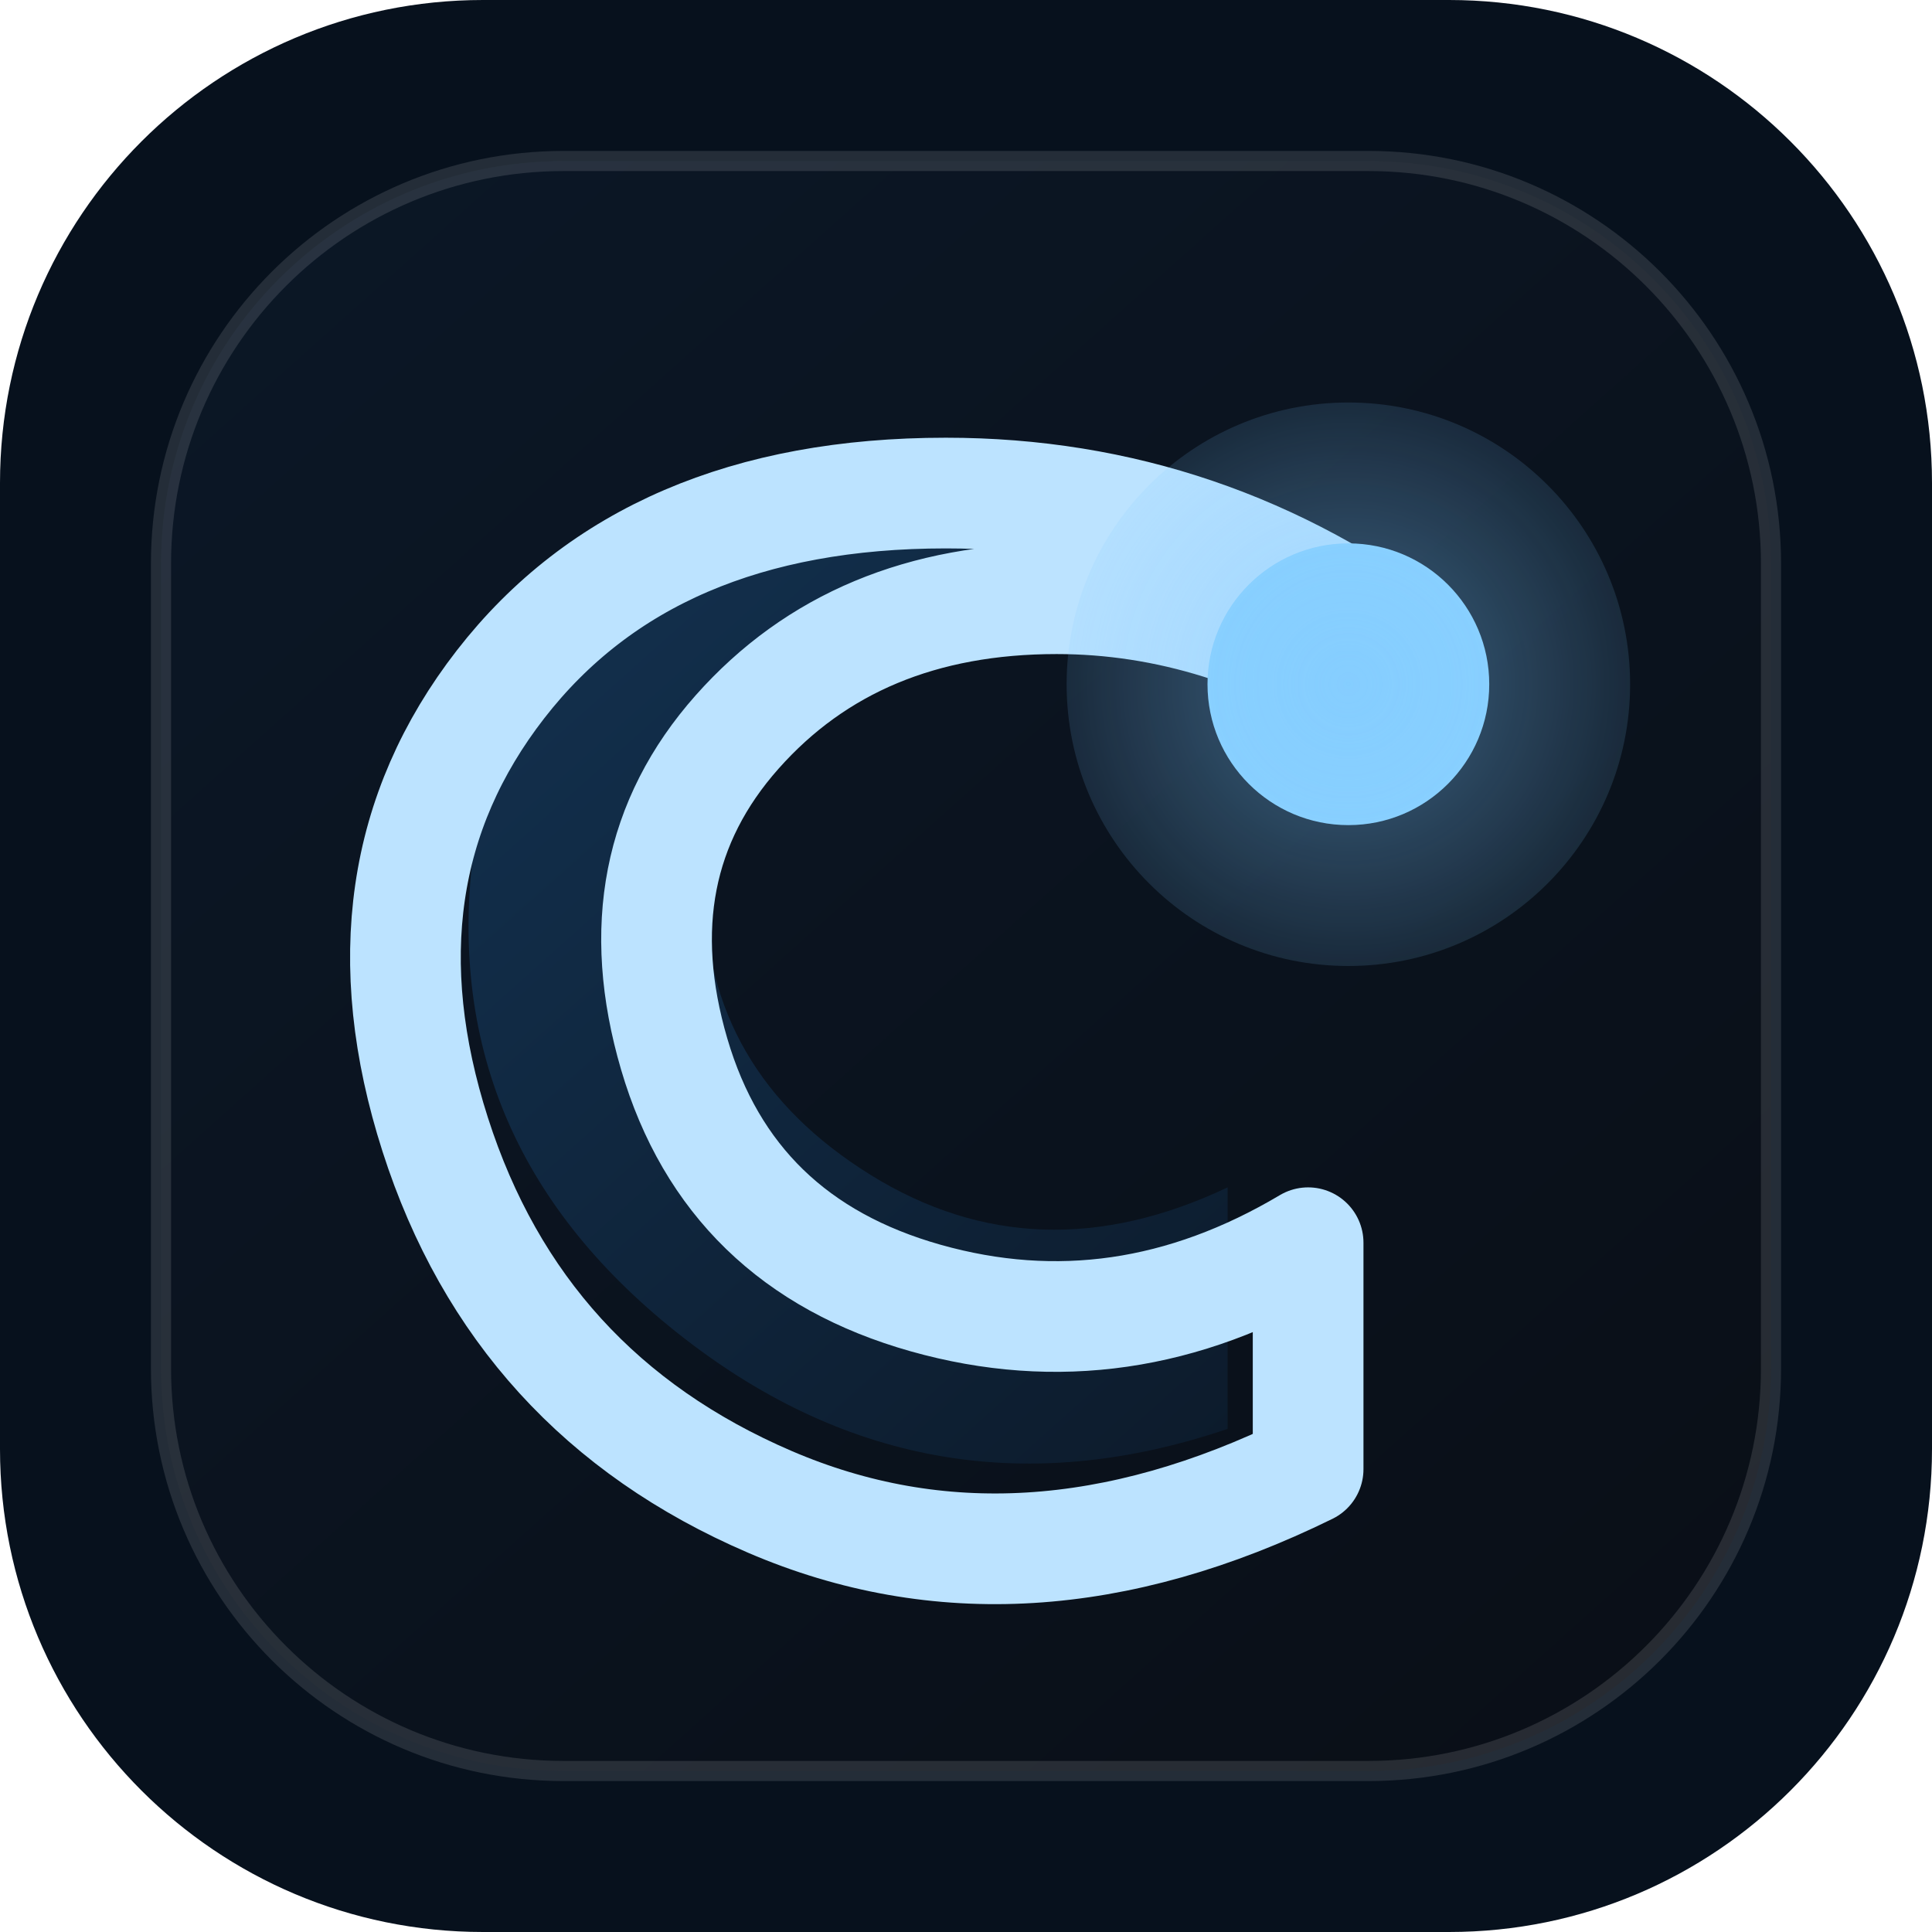
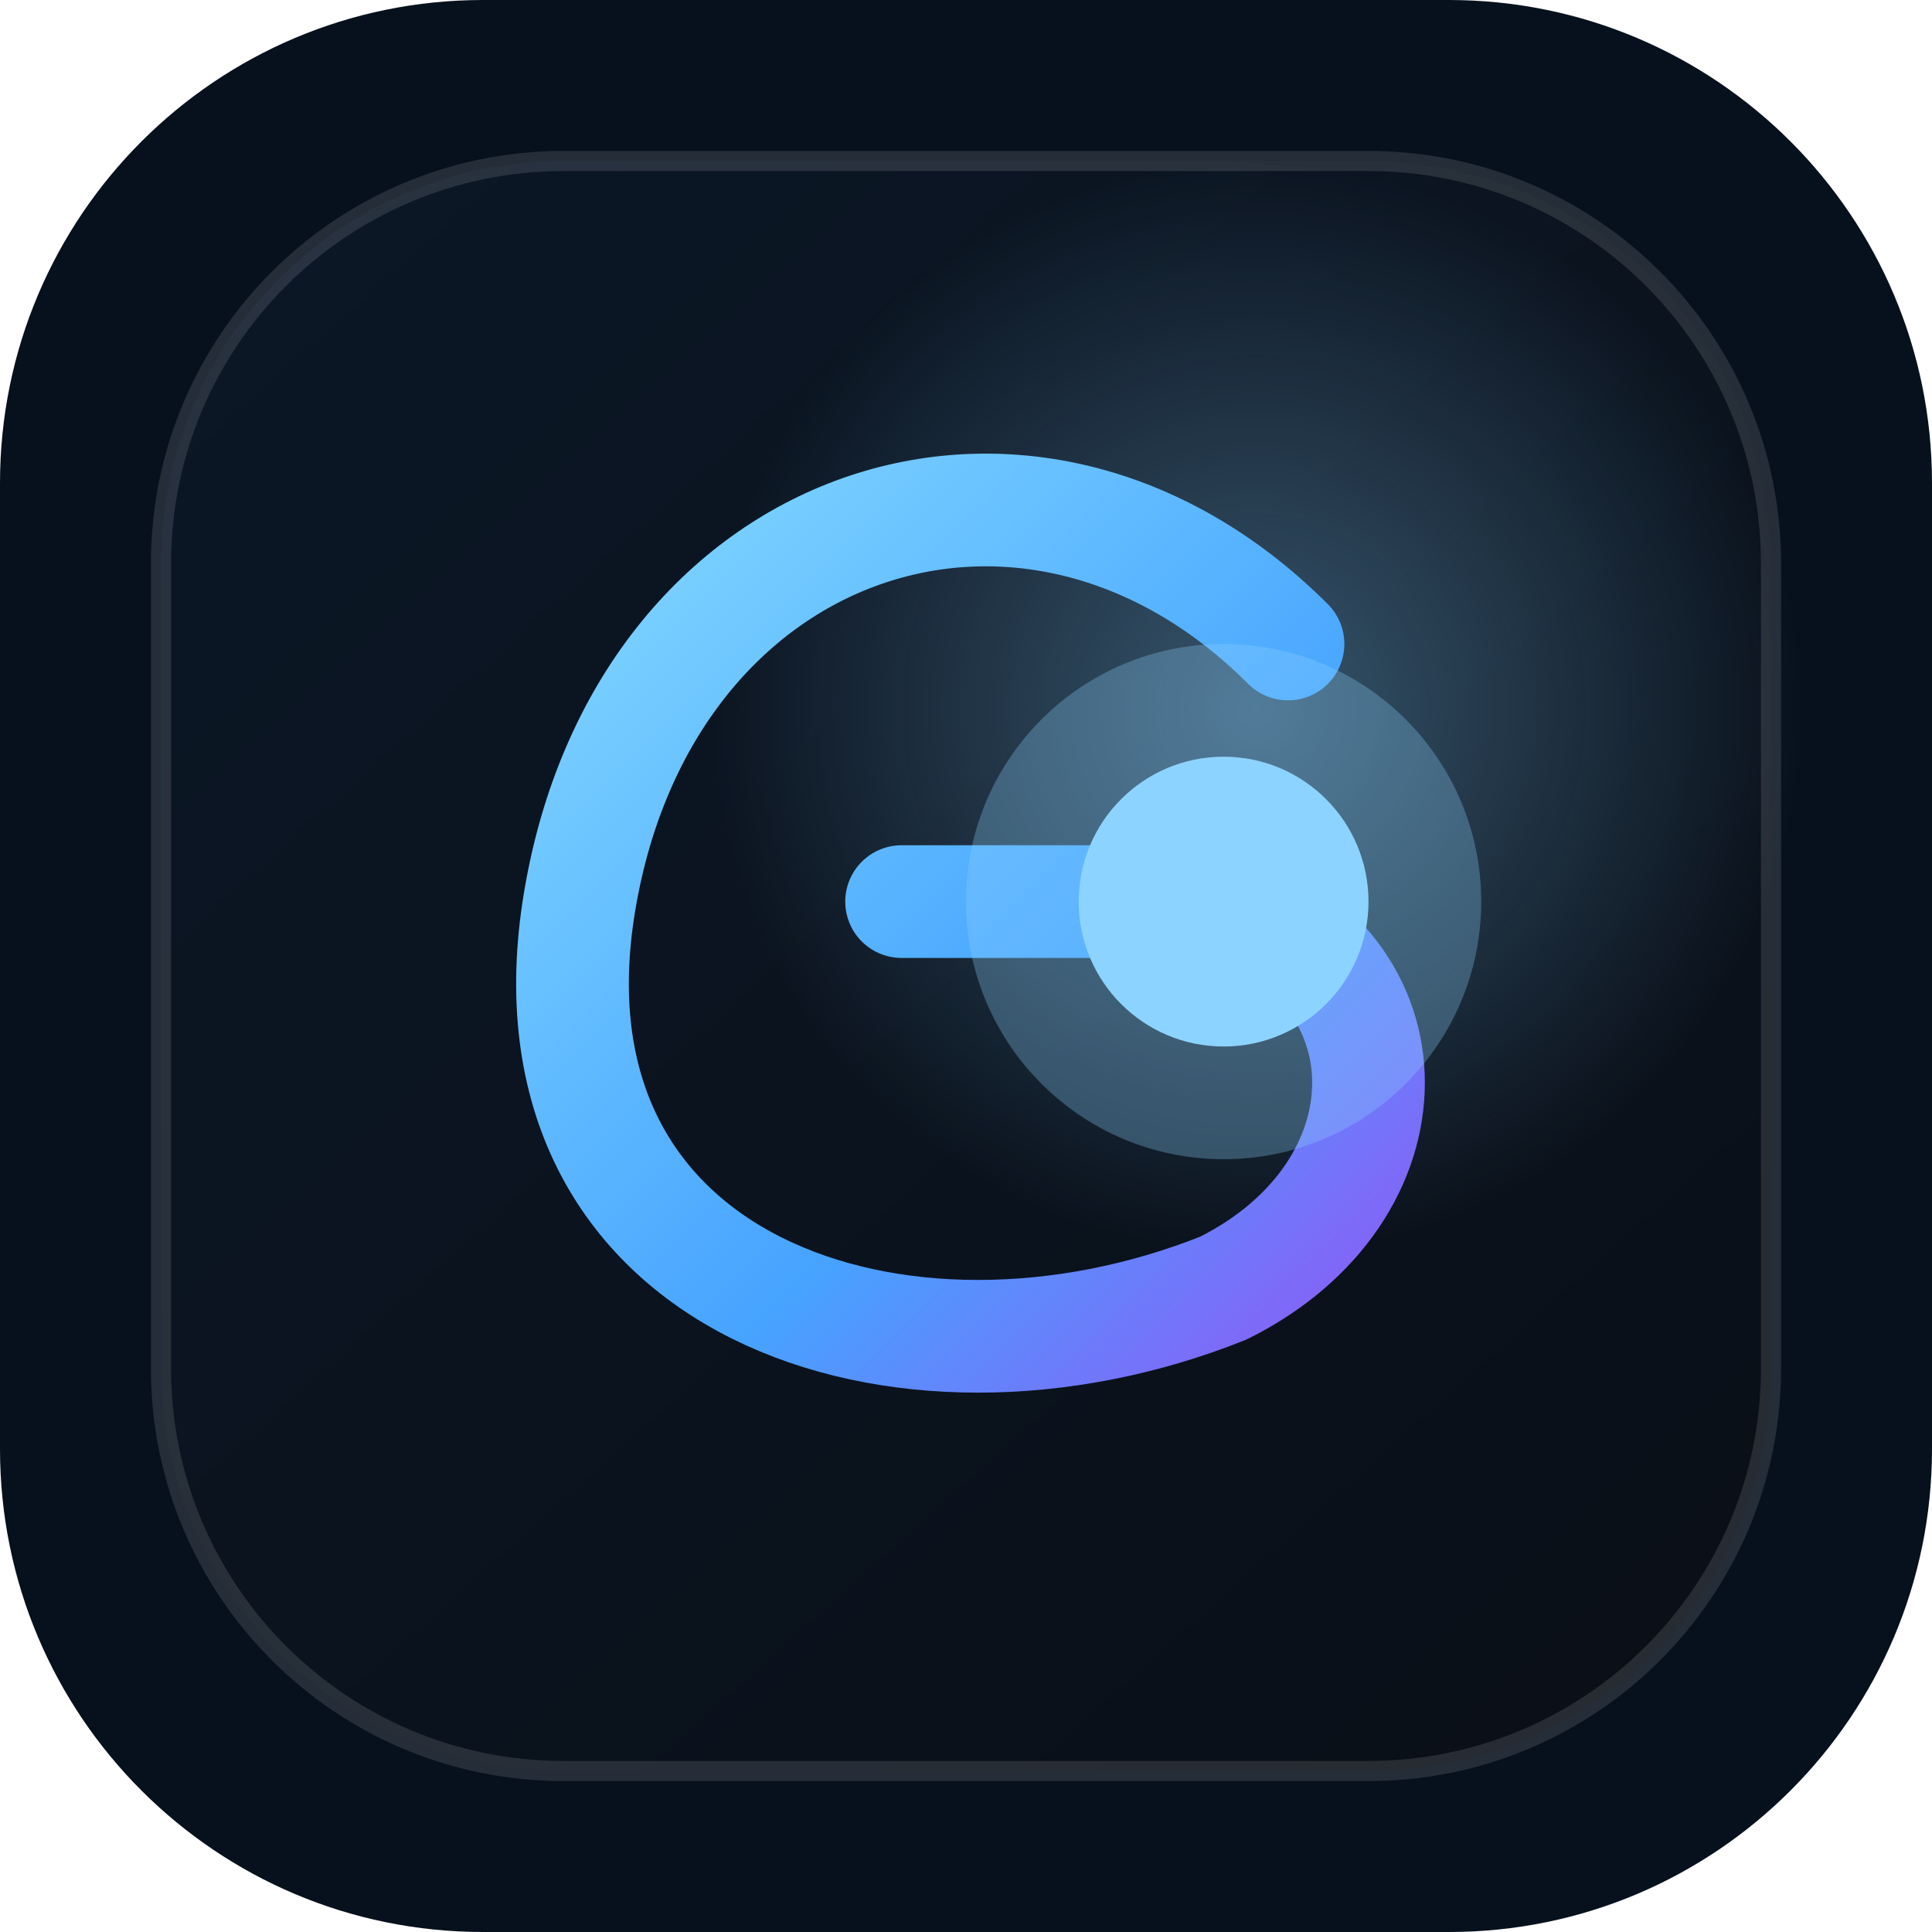
<svg xmlns="http://www.w3.org/2000/svg" viewBox="0 0 96 96" fill="none">
  <rect width="96" height="96" rx="24" fill="#07111D" />
-   <rect x="8" y="8" width="80" height="80" rx="20" fill="url(#panel)" stroke="rgba(255,255,255,0.12)" />
-   <path d="M64 28C56.5 22.667 48.167 21.333 39 24C29.833 26.667 24.667 32.833 23.5 42.5C22.333 52.167 25.833 60.167 34 66.5C42.167 72.833 51.167 74.333 61 71V59C54.667 62 48.75 61.792 43.25 58.375C37.75 54.958 35 50.208 35 44.125C35 38.042 37.75 33.292 43.25 29.875C48.75 26.458 54.667 26.25 61 29.25L64 28Z" fill="url(#strokeGlow)" />
-   <path d="M70.5 32.5C63.5 27.167 55.667 24.5 47 24.5C37.167 24.5 29.792 27.667 24.875 34C19.958 40.333 18.875 47.792 21.625 56.375C24.375 64.958 29.917 71.042 38.25 74.625C46.583 78.208 55.5 77.667 65 73V61.75C58.833 65.417 52.5 66.333 46 64.5C39.5 62.667 35.333 58.625 33.5 52.375C31.667 46.125 32.708 40.792 36.625 36.375C40.542 31.958 45.833 29.75 52.5 29.75C58 29.75 63.333 31.417 68.5 34.75L70.5 32.5Z" stroke="#BCE3FF" stroke-width="5.5" stroke-linecap="round" stroke-linejoin="round" />
-   <circle cx="67" cy="34" r="7" fill="#8DD3FF" />
-   <circle cx="67" cy="34" r="14" fill="url(#orbGlow)" opacity="0.45" />
+   <rect x="8" y="8" width="80" height="80" rx="20" fill="url(#panel)" stroke="rgba(255,255,255,0.12)" stroke-width="1" />
+   <circle cx="62.4" cy="35.2" r="27.2" fill="url(#bgGlow)" />
+   <g transform="translate(16, 16) scale(1.6)">
+     <path d="M30 10 C22 2, 10 6, 8 18 C6 30, 18 34, 28 30 C34 27, 34 20, 28 18 L18 18" stroke="url(#trackGrad)" stroke-width="3.5" stroke-linecap="round" stroke-linejoin="round" />
+     <circle cx="28" cy="18" r="4.5" fill="#8DD3FF" />
+     <circle cx="28" cy="18" r="8" fill="#8DD3FF" opacity="0.3" />
+   </g>
  <defs>
    <linearGradient id="panel" x1="14" y1="10" x2="82" y2="86" gradientUnits="userSpaceOnUse">
      <stop stop-color="#0B1726" />
      <stop offset="1" stop-color="#0A0F17" />
    </linearGradient>
-     <linearGradient id="strokeGlow" x1="24" y1="24" x2="66" y2="71" gradientUnits="userSpaceOnUse">
-       <stop stop-color="#133251" />
-       <stop offset="1" stop-color="#0C1A2A" />
+     <radialGradient id="bgGlow" cx="62.4" cy="35.2" r="27.2" gradientUnits="userSpaceOnUse">
+       <stop stop-color="#8AD1FF" stop-opacity="0.35" />
+       <stop offset="1" stop-color="#8AD1FF" stop-opacity="0" />
+     </radialGradient>
+     <linearGradient id="trackGrad" x1="8" y1="8" x2="32" y2="32" gradientUnits="userSpaceOnUse">
+       <stop offset="0%" stop-color="#7DD3FF" />
+       <stop offset="60%" stop-color="#46A3FF" />
+       <stop offset="100%" stop-color="#8B5CF6" />
    </linearGradient>
-     <radialGradient id="orbGlow" cx="0" cy="0" r="1" gradientUnits="userSpaceOnUse" gradientTransform="translate(67 34) rotate(90) scale(20)">
-       <stop stop-color="#7CC7FF" />
-       <stop offset="1" stop-color="#7CC7FF" stop-opacity="0" />
-     </radialGradient>
  </defs>
</svg>
